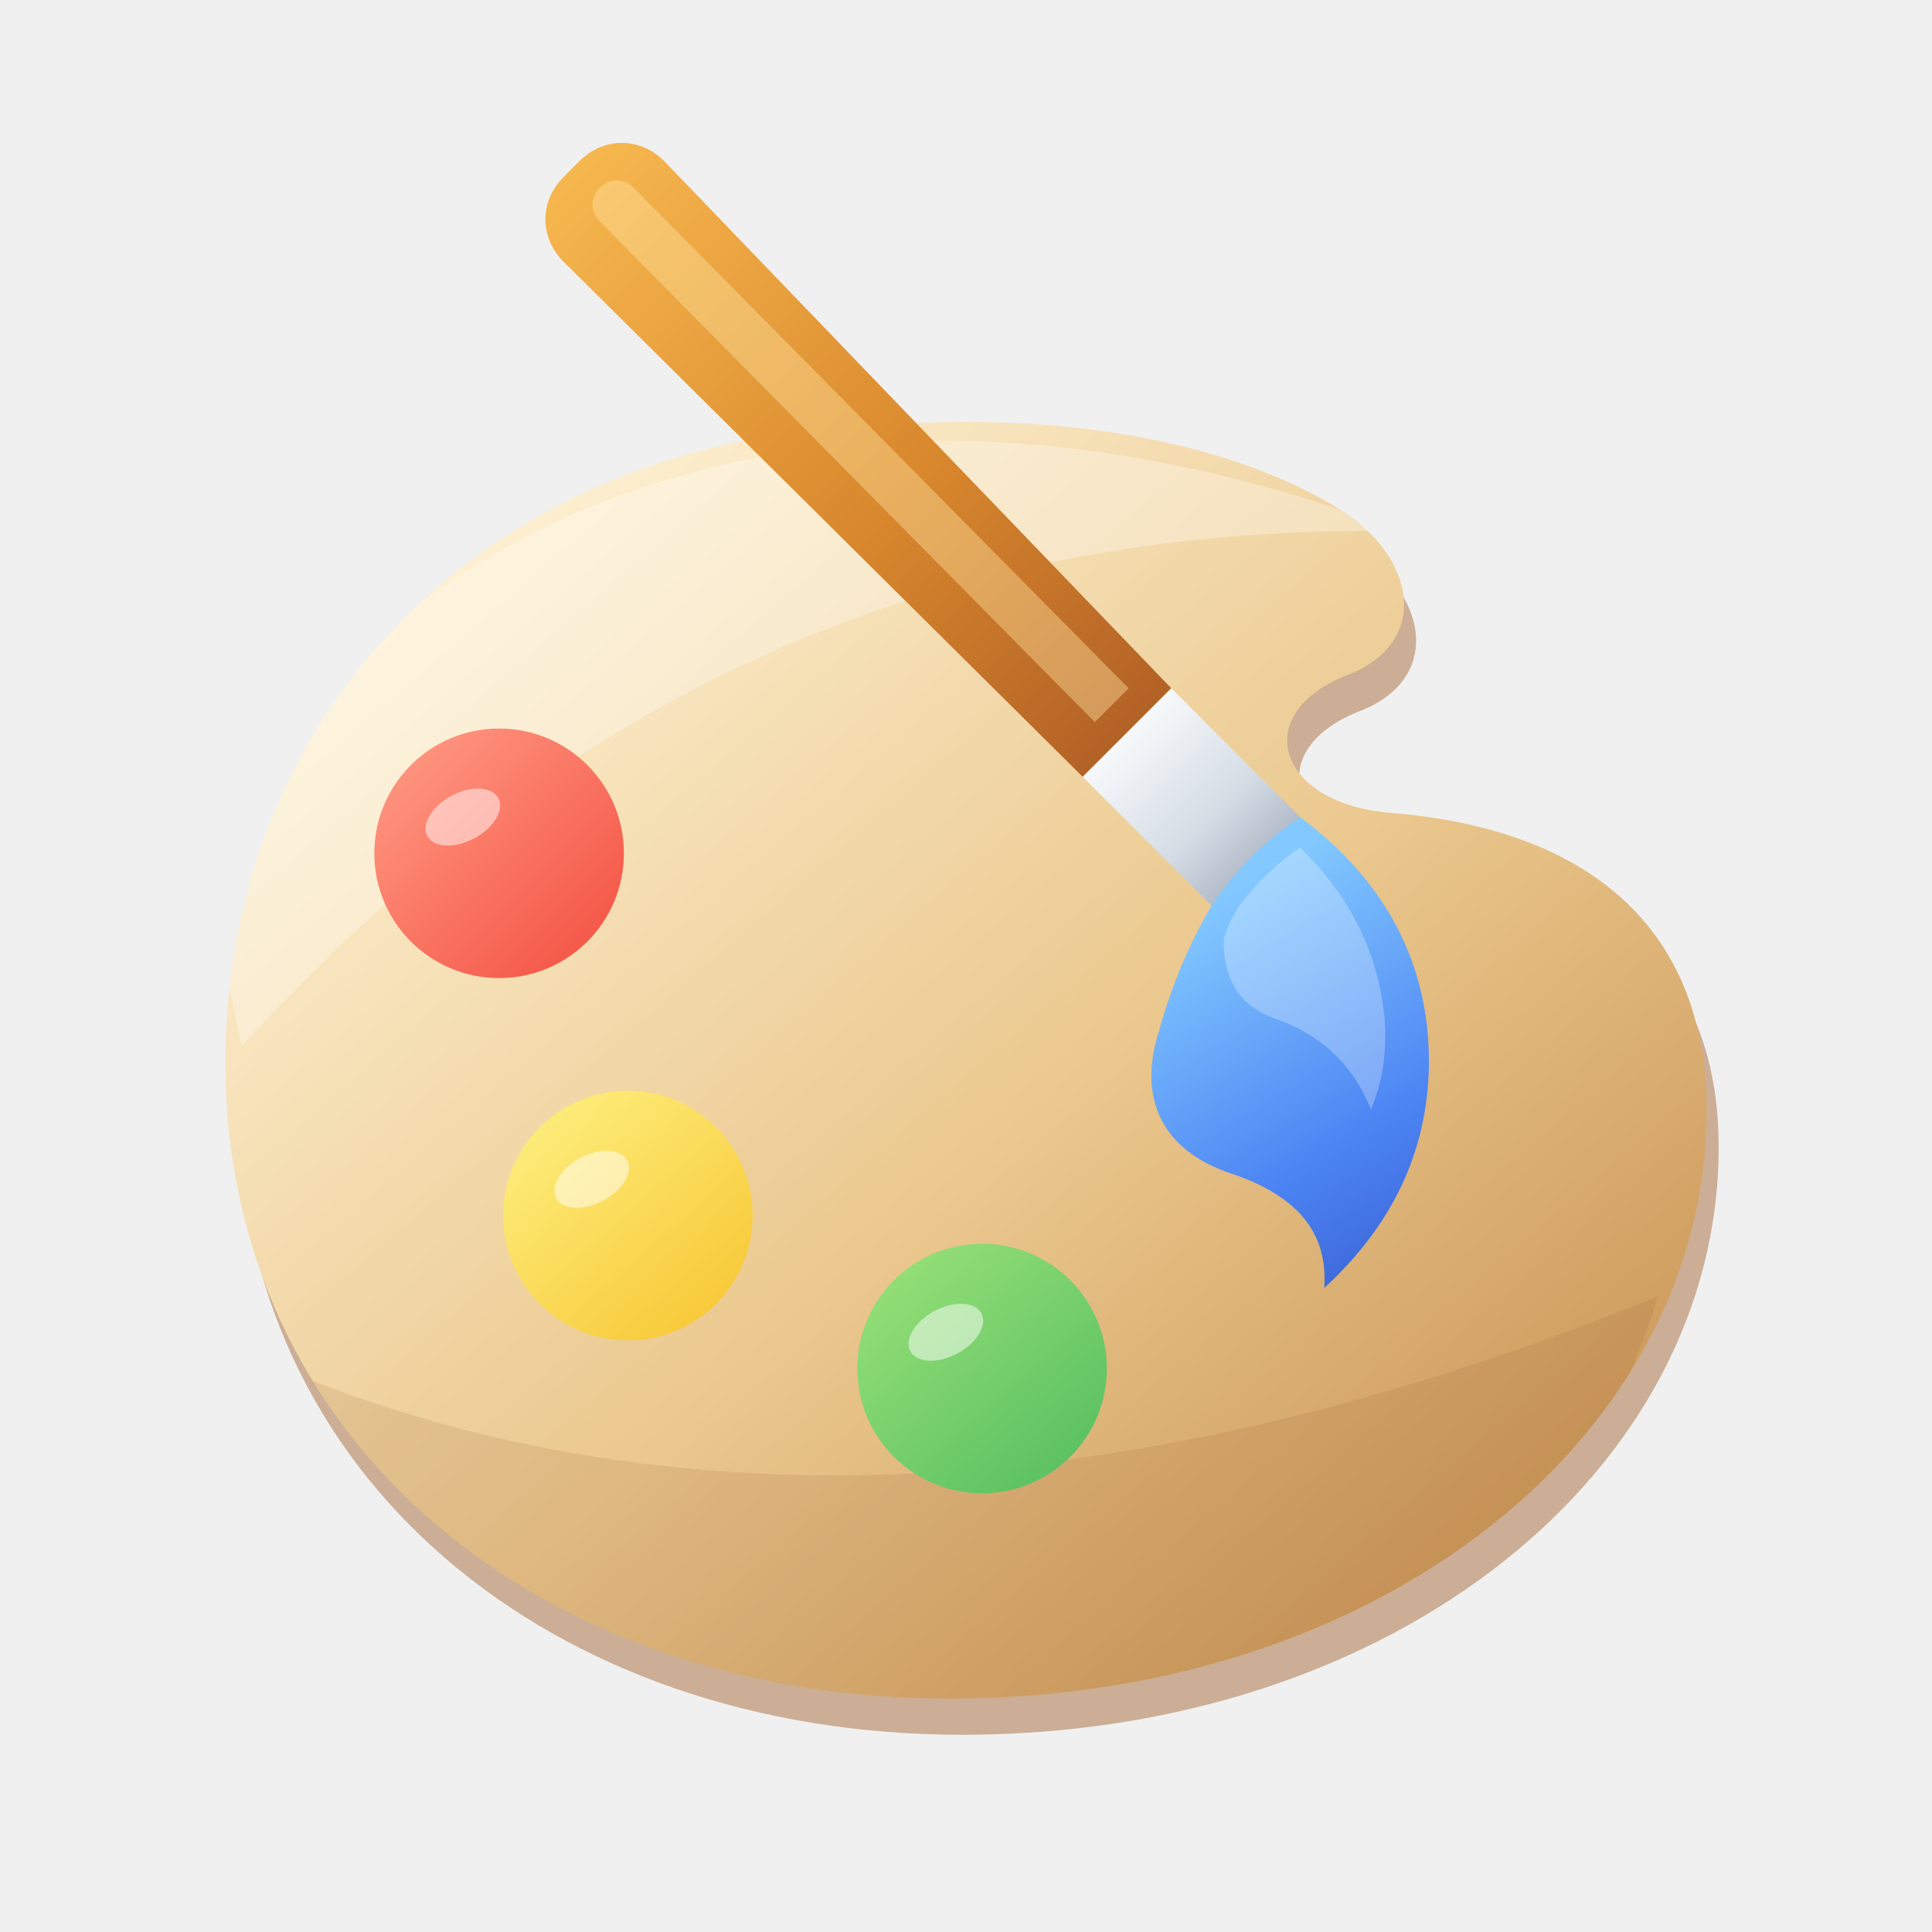
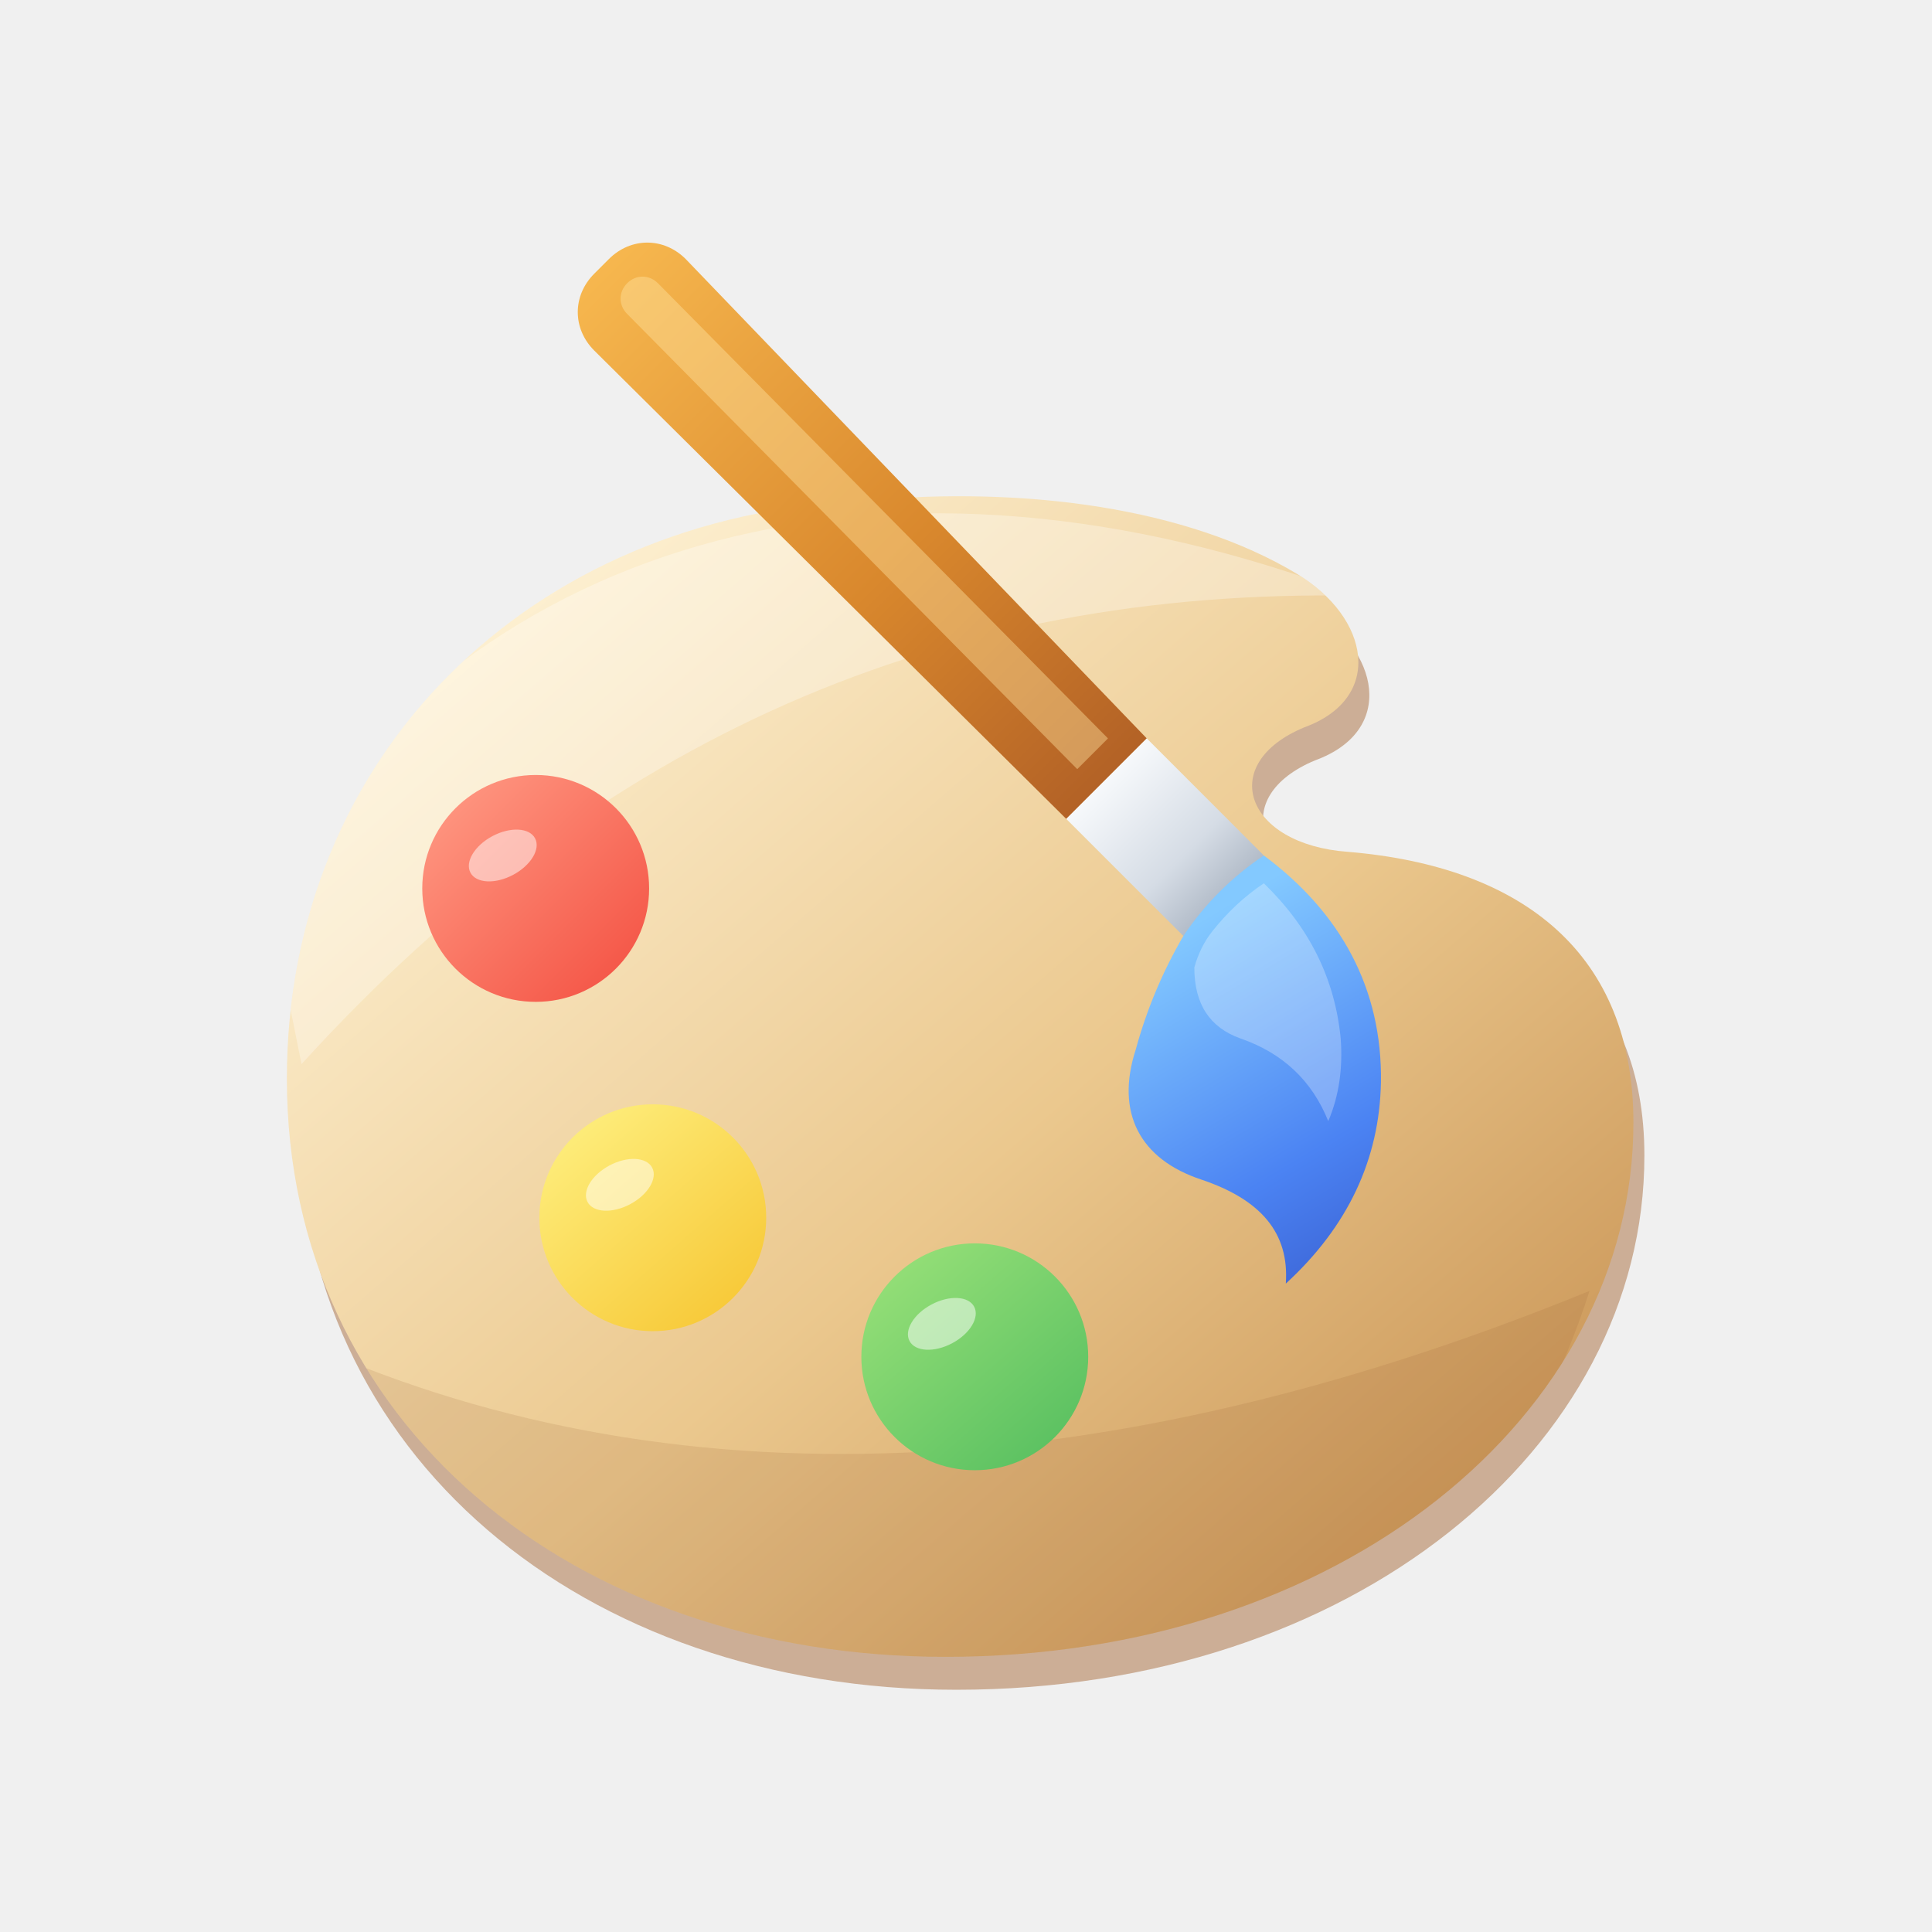
- <svg xmlns="http://www.w3.org/2000/svg" viewBox="0 0 24 24">
+ <svg xmlns="http://www.w3.org/2000/svg" viewBox="-1.12 -1.54 26.4 26.4">
  <defs>
    <linearGradient id="board" x1="5" y1="6" x2="18" y2="21" gradientUnits="userSpaceOnUse">
      <stop stop-color="#FFF4D8" />
      <stop offset=".56" stop-color="#EBC88E" />
      <stop offset="1" stop-color="#C99455" />
    </linearGradient>
    <linearGradient id="handle" x1="7" y1="2" x2="14.5" y2="9.5" gradientUnits="userSpaceOnUse">
      <stop stop-color="#F7B84F" />
      <stop offset=".55" stop-color="#D9882D" />
      <stop offset="1" stop-color="#AD5C25" />
    </linearGradient>
    <linearGradient id="ferrule" x1="14" y1="9" x2="16" y2="11" gradientUnits="userSpaceOnUse">
      <stop stop-color="#F8FAFC" />
      <stop offset=".55" stop-color="#D5DCE5" />
      <stop offset="1" stop-color="#9DA8B7" />
    </linearGradient>
    <linearGradient id="bristles" x1="14.5" y1="11.5" x2="17.6" y2="16.7" gradientUnits="userSpaceOnUse">
      <stop stop-color="#83C9FF" />
      <stop offset=".58" stop-color="#4B83F3" />
      <stop offset="1" stop-color="#3657C9" />
    </linearGradient>
    <linearGradient id="red" x1="5" y1="9" x2="8" y2="12" gradientUnits="userSpaceOnUse">
      <stop stop-color="#FF9A84" />
      <stop offset="1" stop-color="#F34C3E" />
    </linearGradient>
    <linearGradient id="yellow" x1="6.5" y1="13" x2="10" y2="17" gradientUnits="userSpaceOnUse">
      <stop stop-color="#FFF58A" />
      <stop offset="1" stop-color="#F5BC20" />
    </linearGradient>
    <linearGradient id="green" x1="10.5" y1="15" x2="14" y2="19" gradientUnits="userSpaceOnUse">
      <stop stop-color="#A4E77D" />
      <stop offset="1" stop-color="#4AB85B" />
    </linearGradient>
    <clipPath id="board-shape">
      <path d="M10.7 5.3C6.1 5.5 2.8 8.8 2.8 13.2c0 4.7 3.9 7.9 9 7.9 5.4 0 9.4-3.3 9.4-7.3 0-2.3-1.5-3.5-3.9-3.7-1.4-.1-1.8-1.2-.6-1.7 1.1-.4.9-1.5-.1-2.1-1.5-.9-3.7-1.2-5.9-1Z" />
    </clipPath>
  </defs>
  <path d="M10.7 5.3C6.1 5.5 2.8 8.8 2.8 13.2c0 4.7 3.9 7.9 9 7.9 5.4 0 9.4-3.3 9.4-7.3 0-2.3-1.5-3.5-3.9-3.7-1.4-.1-1.8-1.2-.6-1.7 1.1-.4.9-1.5-.1-2.1-1.5-.9-3.7-1.2-5.9-1Z" fill="#A96D3C" fill-opacity=".5" transform="translate(.15 .45)" />
  <path d="M10.7 5.3C6.1 5.5 2.8 8.8 2.8 13.2c0 4.7 3.9 7.9 9 7.9 5.4 0 9.4-3.3 9.4-7.3 0-2.3-1.5-3.5-3.9-3.7-1.4-.1-1.8-1.2-.6-1.7 1.1-.4.9-1.5-.1-2.1-1.5-.9-3.7-1.2-5.9-1Z" fill="url(#board)" />
  <g clip-path="url(#board-shape)">
    <path d="M2.5 10.5C5.4 5.7 11.1 4.2 17.4 6.6 11.8 6.5 7.1 8.5 3 13l-.5-2.5Z" fill="#FFFFFF" fill-opacity=".3" />
    <path d="M2.4 16.5c5 2.5 11.1 2.5 18.2-.4-1.4 4.4-5.2 6.6-10.1 6-4.3-.5-7-2.4-8.1-5.6Z" fill="#92582E" fill-opacity=".14" />
  </g>
  <circle cx="6.2" cy="10.6" r="1.55" fill="url(#red)" />
  <circle cx="7.8" cy="15.1" r="1.55" fill="url(#yellow)" />
  <circle cx="12.2" cy="17" r="1.55" fill="url(#green)" />
  <g fill="#FFFFFF" fill-opacity=".5">
    <ellipse cx="5.75" cy="10.15" rx=".5" ry=".3" transform="rotate(-28 5.75 10.15)" />
    <ellipse cx="7.35" cy="14.65" rx=".5" ry=".3" transform="rotate(-28 7.35 14.65)" />
    <ellipse cx="11.75" cy="16.55" rx=".5" ry=".3" transform="rotate(-28 11.75 16.55)" />
  </g>
  <path d="M7 3.25c-.3-.3-.3-.75 0-1.05l.2-.2c.3-.3.75-.3 1.05 0l6.3 6.55-1.1 1.1L7 3.25Z" fill="url(#handle)" />
  <path d="M7.45 2.75c-.12-.12-.12-.3 0-.42.12-.12.3-.12.42 0l6.15 6.22-.42.42-6.15-6.22Z" fill="#FFE5A2" fill-opacity=".42" />
  <path d="m13.45 9.65 1.1-1.1 1.6 1.6-1.1 1.1-1.6-1.6Z" fill="url(#ferrule)" />
  <path d="M15.05 11.25c.3-.45.68-.82 1.1-1.1 1.05.78 1.62 1.82 1.6 3.1-.02 1.05-.45 1.97-1.3 2.75.05-.7-.35-1.15-1.15-1.42-.85-.28-1.18-.92-.9-1.78.15-.55.37-1.07.65-1.55Z" fill="url(#bristles)" />
  <path d="M15.45 11.18c.2-.25.43-.47.7-.65.62.6.97 1.3 1.05 2.12.03.4-.02.78-.17 1.13-.22-.55-.62-.93-1.2-1.13-.42-.15-.63-.47-.63-.97.05-.18.13-.35.25-.5Z" fill="#FFFFFF" fill-opacity=".27" />
</svg>
